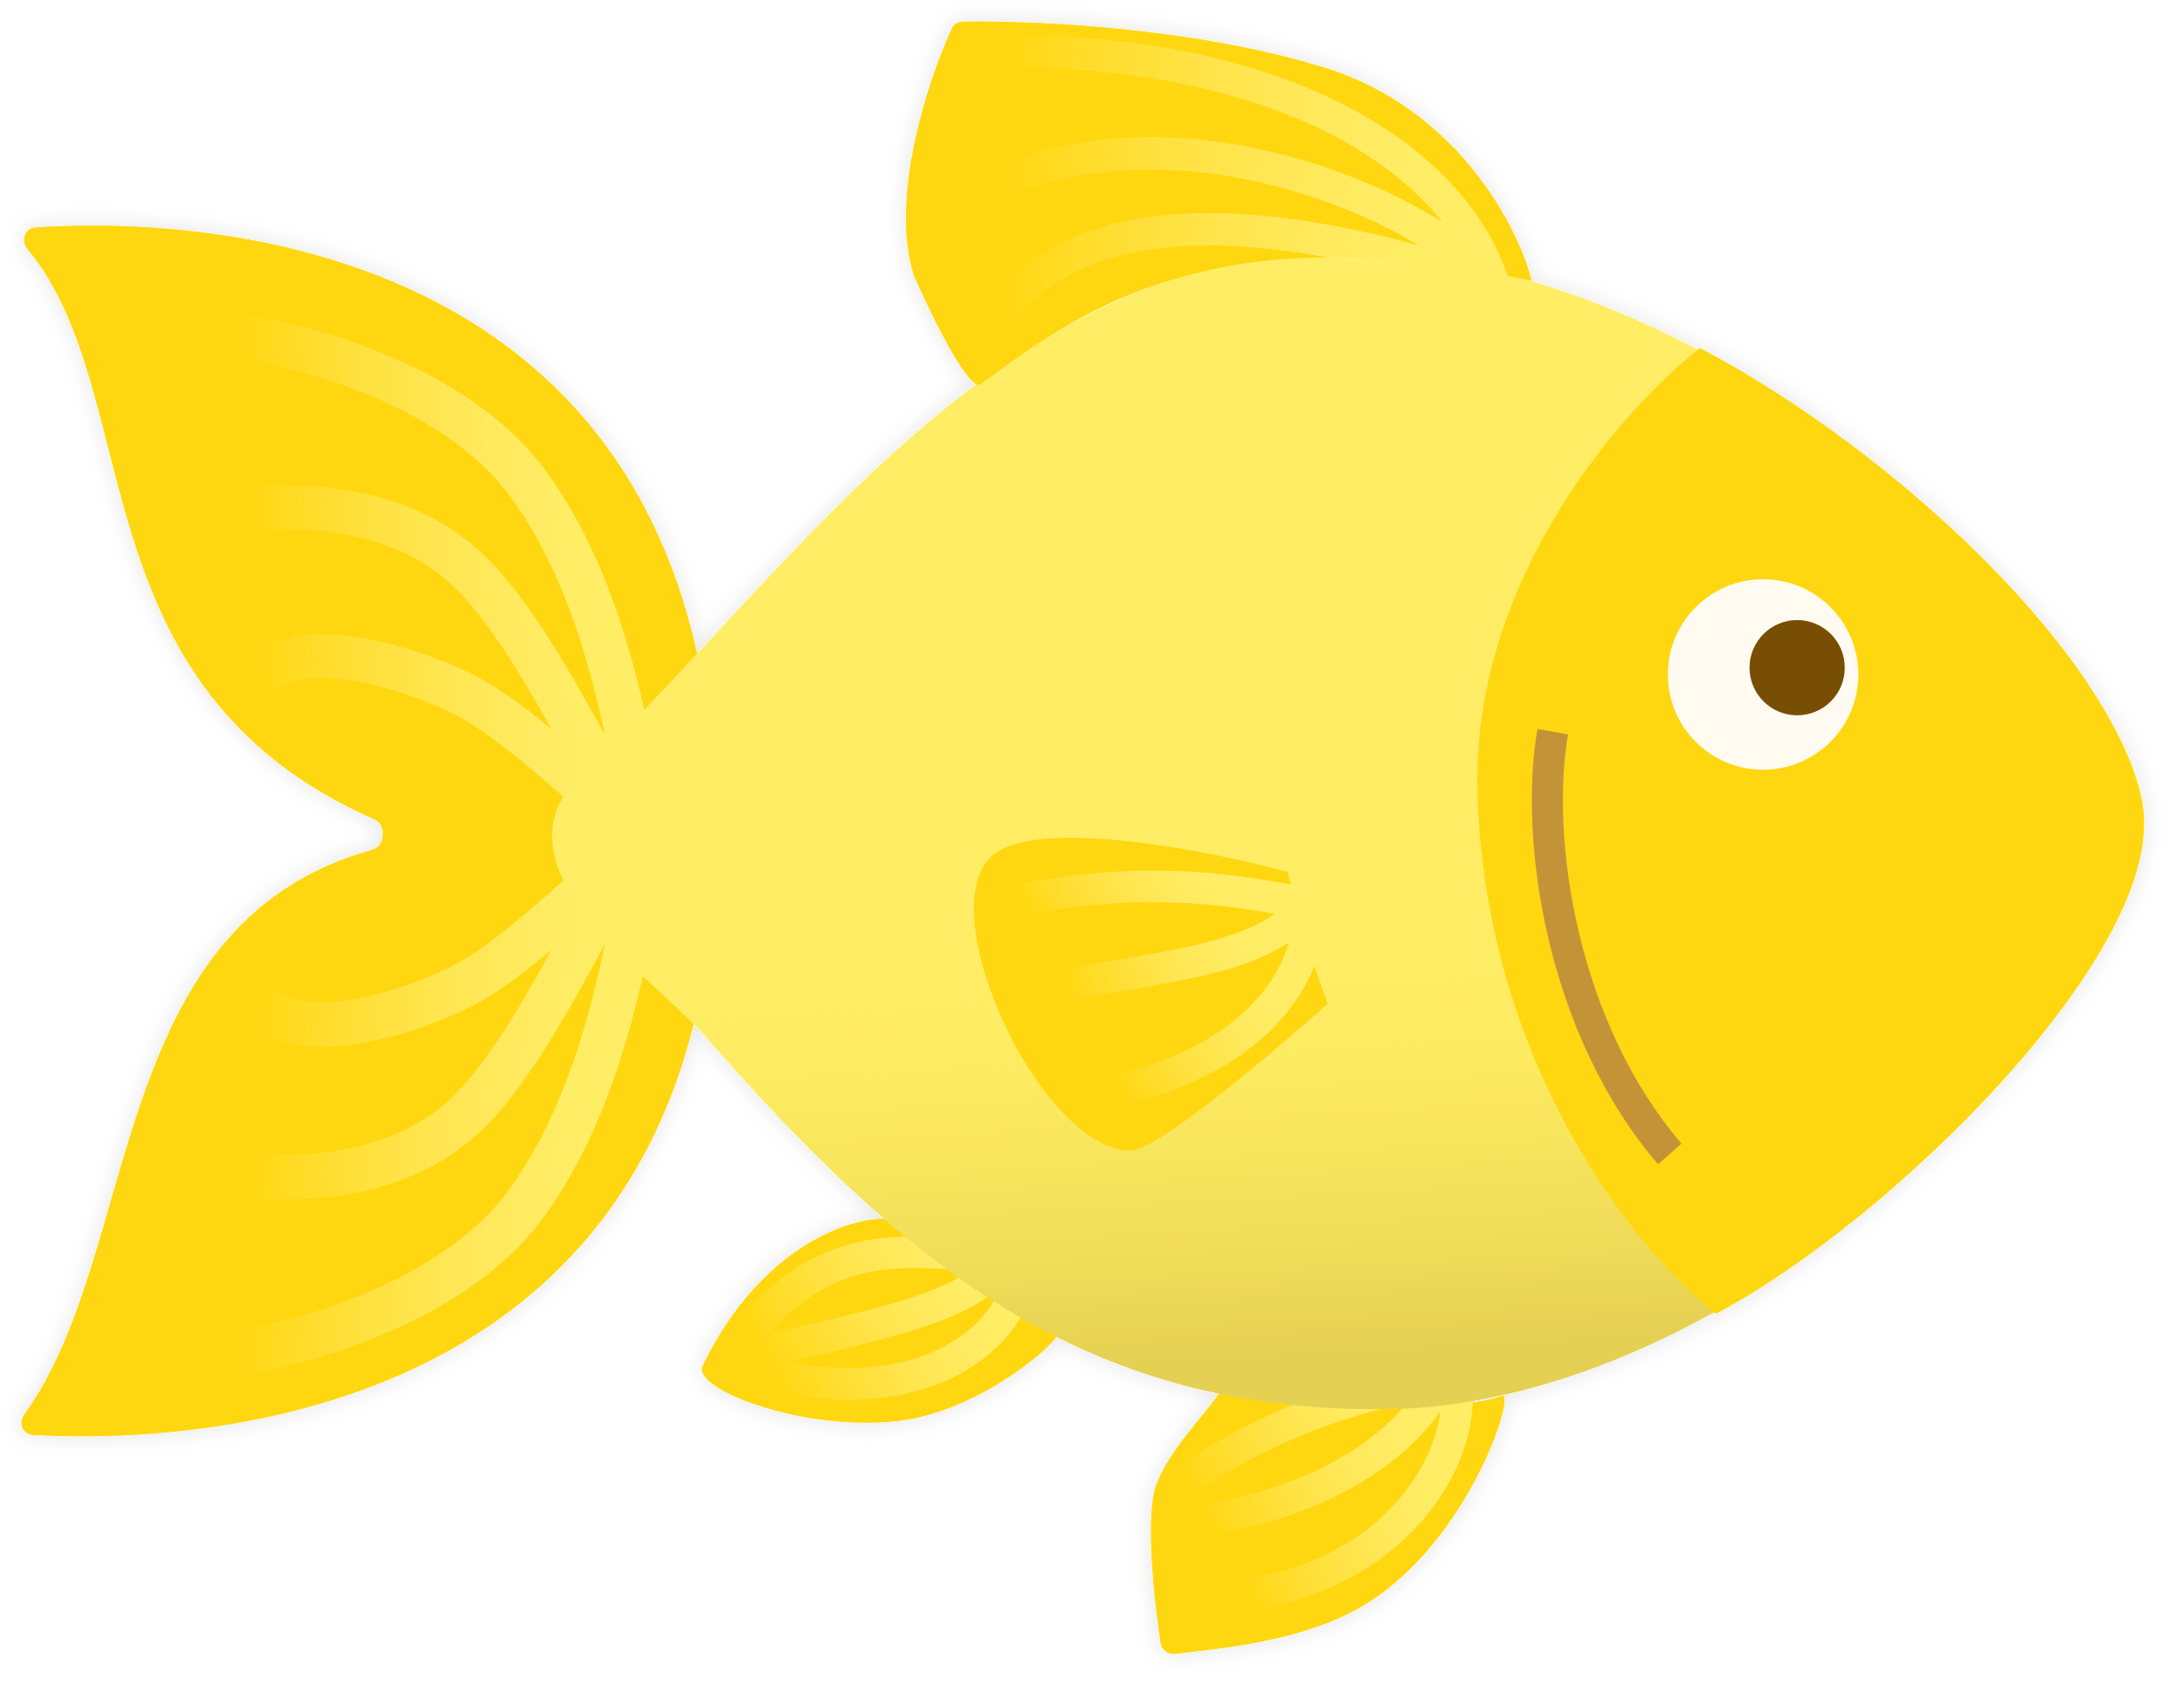
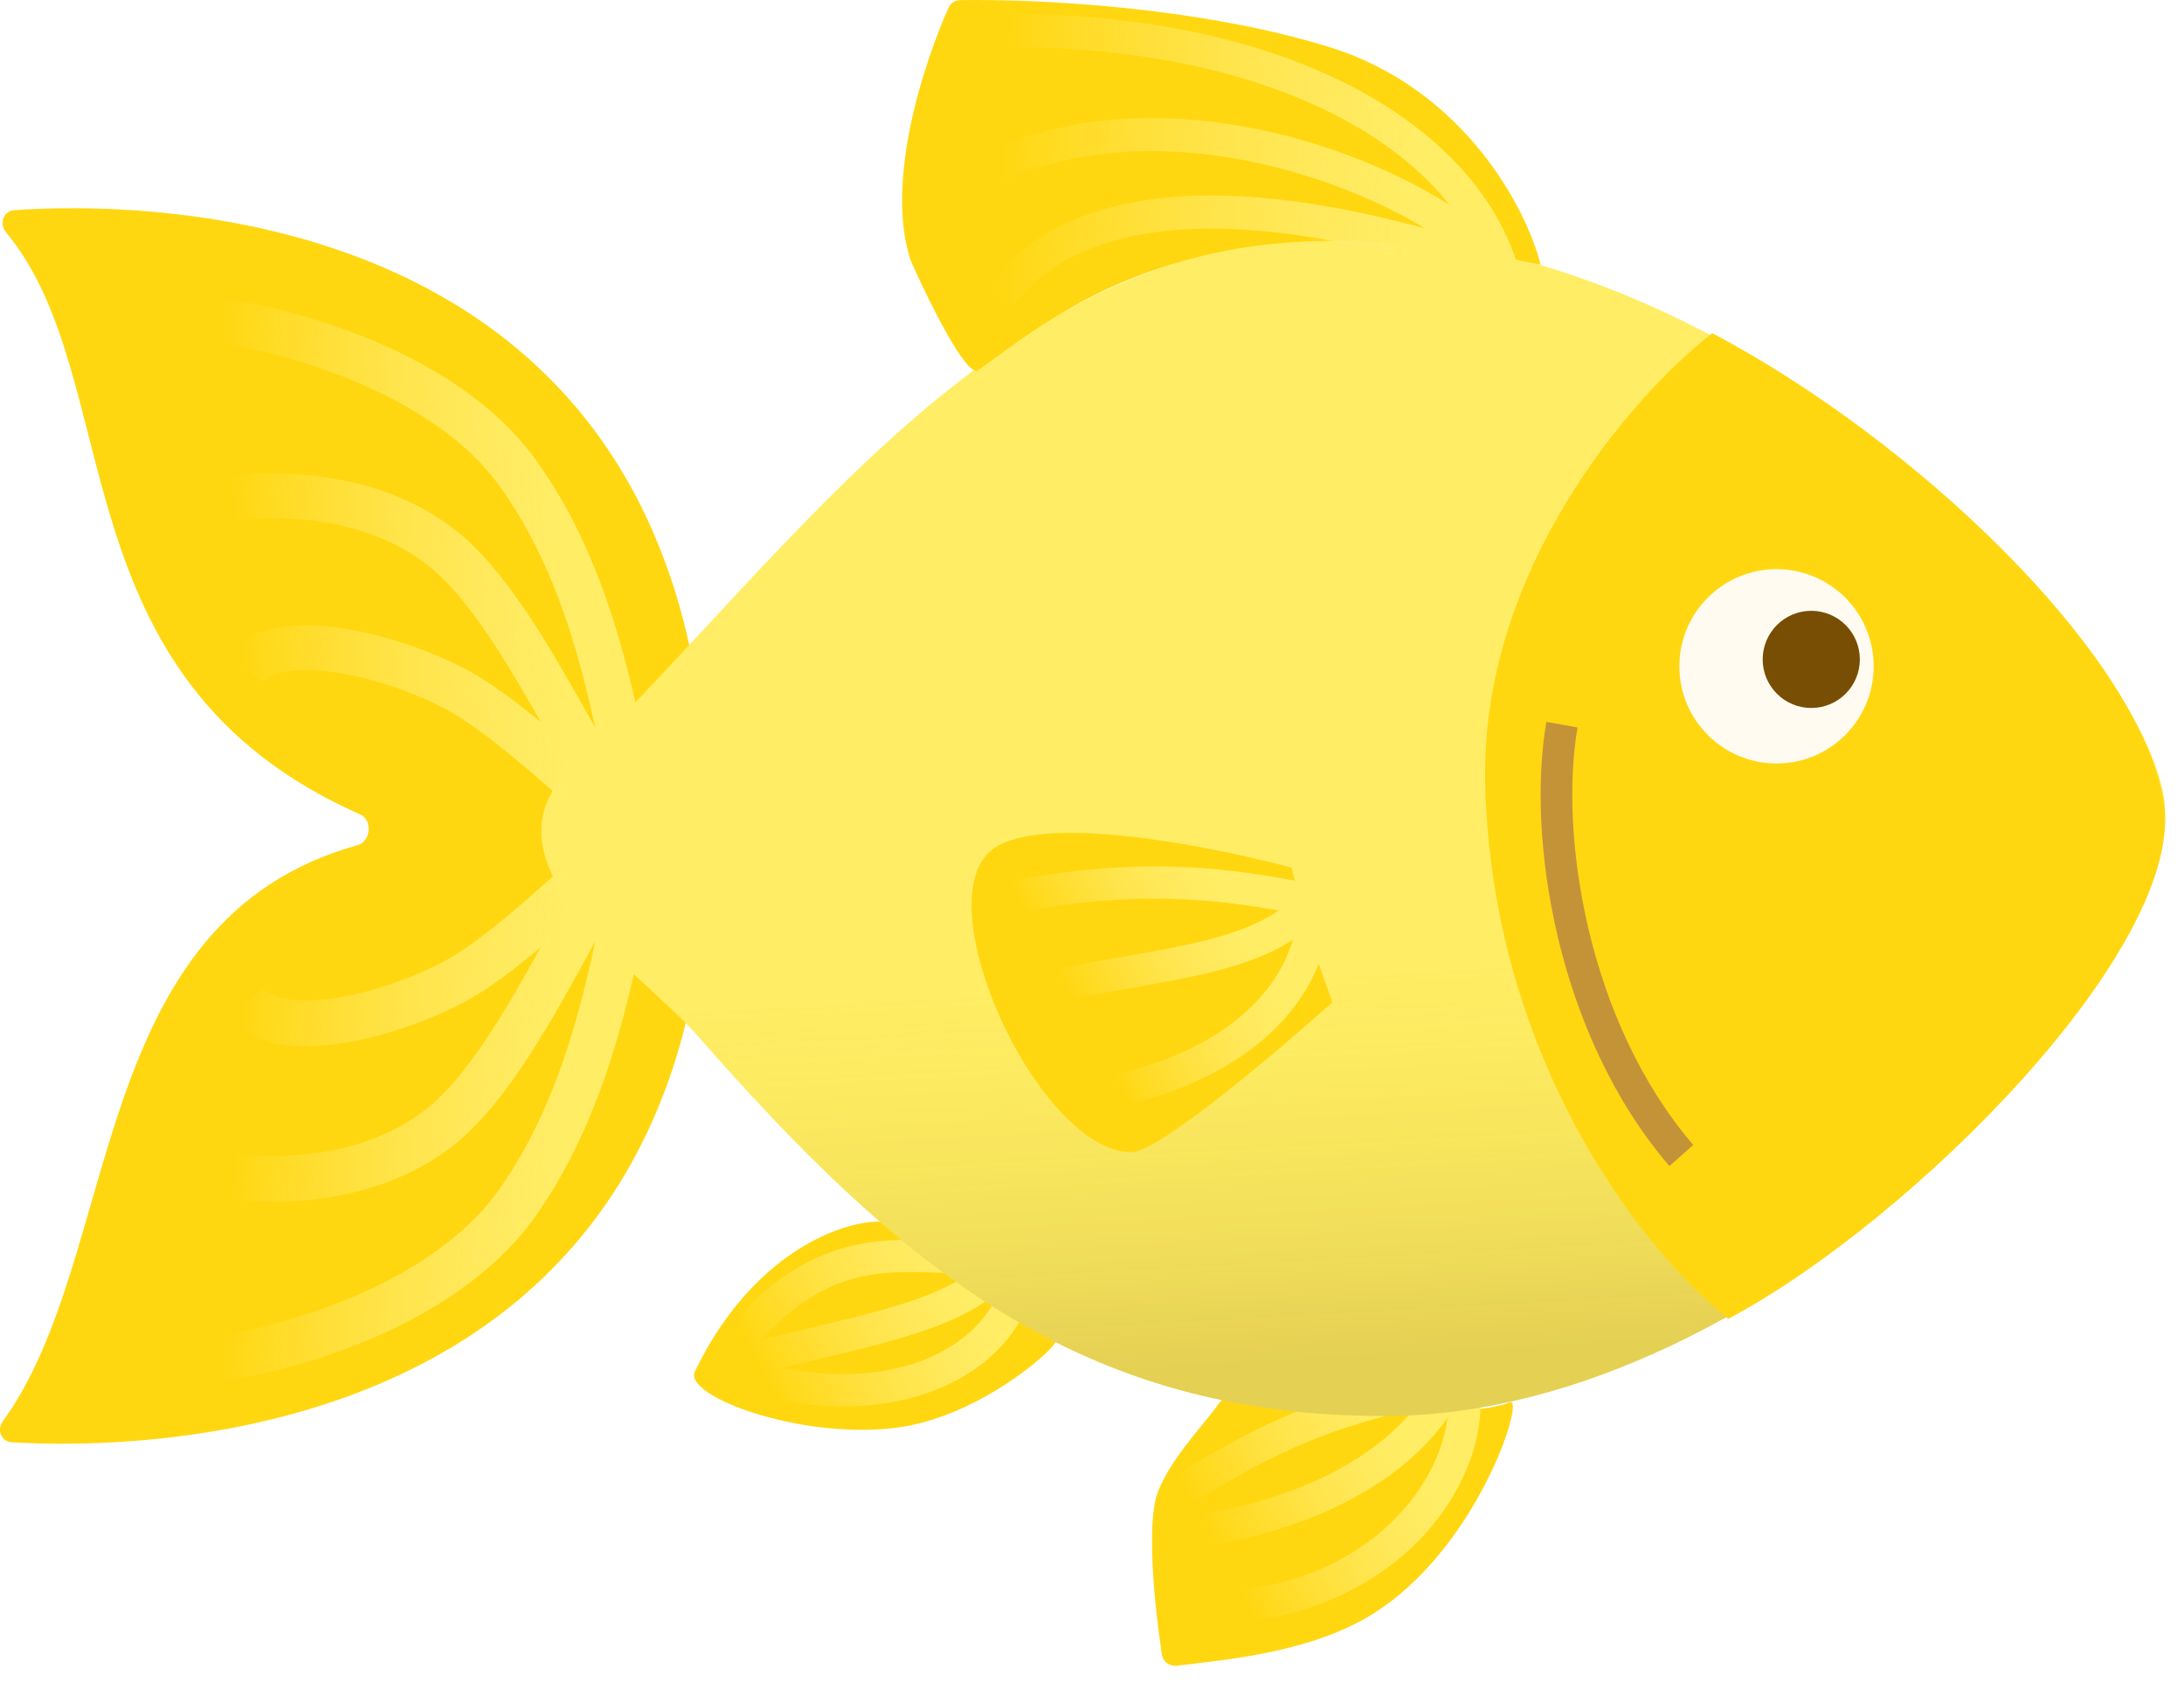
- <svg xmlns="http://www.w3.org/2000/svg" width="102" height="79" viewBox="0 0 102 79" fill="none">
-   <g filter="url(#filter0_d_84_2241)">
-     <path d="M70.136 65.194C68.177 65.994 61.107 65.626 57.256 64.956C57.007 64.913 56.752 65.337 56.599 65.536C55.941 66.398 54.52 67.926 54.001 69.342C53.484 70.751 53.867 74.587 54.202 76.754C54.253 77.079 54.564 77.297 54.893 77.254C56.861 77 60.812 76.715 63.712 74.972C68.642 72.009 70.862 64.898 70.136 65.194Z" fill="#FFD710" />
-     <path d="M56.604 75.388C61.554 75.148 64.942 73.016 66.869 70.474C67.827 69.21 68.424 67.843 68.665 66.563C68.903 65.295 68.802 64.053 68.282 63.09L67.822 62.238L67.123 62.907C66.084 63.902 65.101 64.074 63.134 64.656C61.193 65.229 58.566 66.152 54.59 68.703L55.387 69.944C59.229 67.479 61.725 66.61 63.551 66.07C64.38 65.826 65.129 65.638 65.83 65.38C65.194 66.209 64.309 67.019 63.169 67.75C61.065 69.1 58.138 70.148 54.474 70.507L54.617 71.975C58.477 71.597 61.636 70.487 63.966 68.992C65.374 68.089 66.495 67.033 67.275 65.901C67.26 66.028 67.24 66.158 67.215 66.29C67.019 67.329 66.524 68.487 65.693 69.583C64.042 71.762 61.066 73.695 56.532 73.915L56.604 75.388Z" fill="url(#paint0_linear_84_2241)" />
-     <path d="M1.126 66.065C6.637 58.519 4.879 43.156 17.379 39.688C17.981 39.521 18.066 38.536 17.495 38.284C3.414 32.077 6.917 18.409 1.274 11.632C0.957 11.251 1.15 10.656 1.647 10.621C7.611 10.206 33.41 10.074 33.41 38.915C33.41 67.416 7.258 67.375 1.528 67.024C1.052 66.995 0.847 66.447 1.126 66.065Z" fill="#FFD710" />
-     <path d="M32.814 63.786C35.449 58.331 39.598 56.859 41.354 56.926C41.446 56.929 41.534 56.961 41.611 57.011C43.402 58.192 43.407 58.986 49.311 62.414C49.527 62.54 45.926 65.912 41.933 66.374C37.548 66.882 32.275 64.902 32.814 63.786Z" fill="#FFD710" />
-     <path d="M33.712 64.294C38.933 66.107 42.94 65.45 45.459 63.796C47.904 62.191 49.059 59.488 47.967 57.466L47.507 56.615L46.807 57.284C46.418 57.657 45.873 57.795 44.986 57.808C44.543 57.814 44.071 57.791 43.521 57.773C42.983 57.755 42.393 57.743 41.771 57.78C40.518 57.855 39.13 58.127 37.683 58.94C36.239 59.75 34.782 61.072 33.345 63.181L33.954 63.596L33.954 63.597L33.712 64.294ZM45.414 59.268C44.723 59.785 43.747 60.227 42.477 60.638C41.297 61.02 39.941 61.354 38.455 61.708C37.624 61.906 36.755 62.112 35.865 62.333C36.742 61.349 37.594 60.681 38.405 60.226C39.608 59.55 40.765 59.318 41.859 59.253C42.411 59.22 42.946 59.23 43.472 59.247C43.986 59.264 44.518 59.29 45.008 59.283C45.142 59.281 45.278 59.276 45.414 59.268ZM44.65 62.563C42.986 63.655 40.363 64.317 36.816 63.618C37.488 63.455 38.15 63.298 38.797 63.143C40.277 62.79 41.688 62.444 42.931 62.042C44.399 61.566 45.755 60.975 46.721 60.102C46.433 60.934 45.773 61.826 44.65 62.563Z" fill="url(#paint1_linear_84_2241)" />
-     <path d="M62.824 11.803C46.786 11.803 37.901 25.601 27.133 36.17C22.696 40.525 30.427 45.553 32.883 48.352C42.191 58.964 50.44 65.915 64.593 65.82C82.198 65.701 100.138 46.151 100.138 38.224C100.138 31.179 81.262 11.804 62.824 11.803Z" fill="#FFED65" />
-     <path d="M62.824 11.803C46.786 11.803 37.901 25.601 27.133 36.17C22.696 40.525 30.427 45.553 32.883 48.352C42.191 58.964 50.44 65.915 64.593 65.82C82.198 65.701 100.138 46.151 100.138 38.224C100.138 31.179 81.262 11.804 62.824 11.803Z" fill="url(#paint2_linear_84_2241)" fill-opacity="0.2" />
-     <path d="M42.671 12.851C41.54 9.246 43.297 3.872 44.442 1.336C44.532 1.138 44.73 1.011 44.954 1.007C48.312 0.944 55.833 1.286 61.865 3.154C68.125 5.094 70.949 10.696 71.54 13.12C69.079 12.597 62.551 11.292 56.697 12.566C51.125 13.778 48.038 16.341 45.814 17.93C45.185 18.503 42.738 13.062 42.671 12.851Z" fill="#FFD710" />
-     <path d="M69.004 36.895C68.769 27.104 75.689 19.152 79.4 16.252C88.631 21.118 98.886 30.85 100.064 37.633C101.217 44.268 88.484 56.949 80.133 61.372C75.884 57.981 69.297 49.134 69.004 36.895Z" fill="#FFD710" />
-     <path d="M5.449 14.555C6.499 14.31 7.99 14.287 9.646 14.449C11.323 14.614 13.248 14.978 15.194 15.561C19.047 16.714 23.166 18.781 25.524 22.038C27.8 25.183 29.022 28.818 29.815 31.989C30.212 33.576 30.508 35.072 30.768 36.33C31.035 37.617 31.256 38.608 31.505 39.284L29.865 40.401L29.403 39.99C28.306 39.009 27.082 37.881 25.801 36.768C24.348 35.506 22.944 34.373 21.826 33.7C20.69 33.017 18.756 32.237 16.893 31.874C15.964 31.693 15.105 31.626 14.401 31.701C13.687 31.776 13.248 31.984 13.005 32.239L11.522 30.831C12.23 30.088 13.216 29.772 14.184 29.67C15.162 29.566 16.24 29.666 17.286 29.87C19.372 30.276 21.532 31.139 22.883 31.951C23.764 32.481 24.757 33.23 25.763 34.057C25.736 34.008 25.709 33.96 25.681 33.912C24.131 31.174 22.497 28.491 20.813 27.06C19.061 25.572 16.73 24.885 14.361 24.747C11.992 24.61 9.689 25.028 8.098 25.639L7.362 23.733C9.232 23.015 11.828 22.554 14.48 22.708C17.132 22.863 19.944 23.639 22.14 25.505C24.15 27.213 25.953 30.238 27.464 32.908C27.736 33.388 27.999 33.858 28.254 34.312C28.125 33.721 27.985 33.11 27.828 32.484C27.06 29.411 25.916 26.069 23.864 23.234C21.893 20.511 18.285 18.619 14.605 17.517C12.784 16.971 10.99 16.633 9.445 16.482C7.879 16.328 6.646 16.374 5.916 16.544L5.449 14.555Z" fill="url(#paint3_linear_84_2241)" />
-     <path d="M47.105 1.635C53.49 1.635 58.794 2.863 62.769 4.895C66.739 6.924 69.431 9.784 70.466 13.062L70.906 14.455L69.547 14.019C67.265 13.287 62.922 11.911 58.507 11.552C54.049 11.19 49.791 11.886 47.386 14.981L46.237 14.035C49.129 10.315 54.067 9.673 58.622 10.043C61.352 10.264 64.043 10.858 66.255 11.456C64.362 10.315 61.874 9.242 59.115 8.582C54.478 7.472 49.255 7.572 44.993 10.305L44.215 9.019C48.929 5.997 54.595 5.945 59.449 7.107C62.472 7.831 65.251 9.043 67.356 10.37C66.132 8.819 64.38 7.409 62.114 6.251C58.386 4.345 53.317 3.15 47.105 3.15V1.635Z" fill="url(#paint4_linear_84_2241)" />
-     <path d="M5.449 64.335C6.499 64.586 7.99 64.61 9.646 64.444C11.323 64.275 13.248 63.902 15.194 63.305C19.047 62.123 23.166 60.006 25.524 56.67C27.8 53.448 29.022 49.724 29.815 46.476C30.212 44.85 30.508 43.318 30.768 42.029C31.035 40.71 31.256 39.696 31.505 39.003L29.865 37.859L29.403 38.28C28.306 39.284 27.082 40.44 25.801 41.58C24.348 42.873 22.944 44.034 21.826 44.723C20.69 45.422 18.756 46.221 16.893 46.593C15.964 46.779 15.105 46.848 14.401 46.771C13.687 46.694 13.248 46.481 13.005 46.22L11.522 47.662C12.23 48.423 13.216 48.746 14.184 48.852C15.162 48.958 16.24 48.856 17.286 48.647C19.372 48.23 21.532 47.347 22.883 46.515C23.764 45.972 24.757 45.204 25.763 44.358C25.736 44.407 25.709 44.456 25.681 44.506C24.131 47.311 22.497 50.059 20.813 51.525C19.061 53.05 16.73 53.753 14.361 53.894C11.992 54.035 9.689 53.607 8.098 52.981L7.362 54.933C9.232 55.669 11.828 56.141 14.48 55.983C17.132 55.825 19.944 55.03 22.14 53.117C24.15 51.368 25.953 48.269 27.464 45.535C27.736 45.043 27.999 44.561 28.254 44.096C28.125 44.701 27.985 45.327 27.828 45.969C27.06 49.116 25.916 52.54 23.864 55.445C21.893 58.234 18.285 60.172 14.605 61.301C12.784 61.86 10.99 62.206 9.445 62.361C7.879 62.519 6.646 62.472 5.916 62.298L5.449 64.335Z" fill="url(#paint5_linear_84_2241)" />
-     <path d="M73.232 34.302C72.817 36.688 72.91 40.044 73.735 43.533C74.558 47.019 76.099 50.582 78.531 53.415L77.438 54.382C74.816 51.327 73.188 47.53 72.324 43.877C71.462 40.227 71.349 36.664 71.804 34.046L73.232 34.302Z" fill="#C49338" />
-     <path d="M86.791 31.504C86.791 33.961 84.8 35.952 82.343 35.952C79.886 35.952 77.894 33.961 77.894 31.504C77.894 29.047 79.886 27.055 82.343 27.055C84.8 27.055 86.791 29.047 86.791 31.504Z" fill="#FFFBF1" />
-     <path d="M46.491 39.849C48.79 38.21 56.549 39.751 60.141 40.726C60.141 40.726 60.621 42.709 61.004 43.957C61.358 45.113 62.009 46.883 62.009 46.883C59.663 48.98 54.077 53.746 52.813 53.746C48.535 53.746 43.245 42.162 46.491 39.849Z" fill="#FFD710" />
-     <path d="M50.979 51.906C58.262 50.692 61.941 46.66 61.941 42.224L61.941 41.59L61.314 41.495C59.122 41.162 54.103 39.801 46.564 41.504L46.889 42.943C52.743 41.621 56.953 42.224 59.547 42.683C58.532 43.371 57.294 43.802 55.747 44.159C54.663 44.409 53.459 44.616 52.095 44.856C50.738 45.096 49.239 45.366 47.597 45.739L47.924 47.177C49.528 46.813 50.997 46.548 52.351 46.309C53.698 46.072 54.948 45.857 56.079 45.596C57.625 45.24 59.007 44.784 60.202 44.017C59.356 46.853 56.423 49.503 50.736 50.451L50.979 51.906Z" fill="url(#paint6_linear_84_2241)" />
-     <path d="M86.157 31.186C86.157 32.414 85.162 33.41 83.933 33.41C82.705 33.41 81.709 32.414 81.709 31.186C81.709 29.958 82.705 28.962 83.933 28.962C85.162 28.962 86.157 29.958 86.157 31.186Z" fill="#774E03" />
-   </g>
+ <svg xmlns="http://www.w3.org/2000/svg" width="100" height="77" viewBox="0 0 100 77" fill="none">
+   <path d="M69.136 64.194C67.177 64.994 60.107 64.626 56.256 63.956C56.007 63.913 55.752 64.337 55.599 64.536C54.941 65.398 53.52 66.926 53.001 68.342C52.484 69.751 52.867 73.587 53.202 75.754C53.253 76.079 53.564 76.297 53.893 76.254C55.861 76 59.812 75.715 62.712 73.972C67.642 71.009 69.862 63.898 69.136 64.194Z" fill="#FFD710" />
+   <path d="M55.604 74.388C60.554 74.148 63.943 72.016 65.869 69.474C66.827 68.21 67.424 66.843 67.665 65.563C67.903 64.295 67.802 63.053 67.282 62.09L66.822 61.238L66.123 61.907C65.084 62.902 64.101 63.074 62.134 63.656C60.193 64.229 57.566 65.152 53.59 67.703L54.387 68.944C58.229 66.479 60.725 65.61 62.551 65.07C63.38 64.826 64.129 64.638 64.83 64.38C64.194 65.209 63.309 66.019 62.169 66.75C60.065 68.1 57.138 69.148 53.474 69.507L53.617 70.975C57.477 70.597 60.636 69.487 62.966 67.992C64.374 67.089 65.495 66.033 66.275 64.901C66.26 65.028 66.24 65.158 66.215 65.29C66.019 66.329 65.524 67.487 64.693 68.583C63.042 70.762 60.066 72.695 55.532 72.915L55.604 74.388Z" fill="url(#paint0_linear_84_2241)" />
+   <path d="M0.126 65.065C5.637 57.519 3.879 42.156 16.379 38.688C16.981 38.521 17.066 37.536 16.495 37.284C2.414 31.077 5.917 17.409 0.274 10.632C-0.043 10.251 0.15 9.656 0.647 9.621C6.611 9.206 32.41 9.074 32.41 37.915C32.41 66.416 6.258 66.375 0.528 66.024C0.052 65.995 -0.153 65.447 0.126 65.065Z" fill="#FFD710" />
+   <path d="M31.814 62.786C34.449 57.331 38.598 55.859 40.354 55.926C40.446 55.929 40.534 55.961 40.611 56.011C42.402 57.192 42.407 57.986 48.311 61.414C48.527 61.54 44.926 64.912 40.933 65.374C36.548 65.882 31.275 63.902 31.814 62.786Z" fill="#FFD710" />
+   <path d="M32.712 63.294C37.933 65.107 41.94 64.45 44.459 62.796C46.904 61.191 48.059 58.488 46.967 56.466L46.507 55.615L45.807 56.284C45.418 56.657 44.873 56.795 43.986 56.808C43.543 56.814 43.071 56.791 42.521 56.773C41.983 56.755 41.393 56.743 40.771 56.78C39.518 56.855 38.13 57.127 36.683 57.94C35.239 58.75 33.782 60.072 32.345 62.181L32.954 62.596L32.954 62.597L32.712 63.294ZM44.414 58.268C43.723 58.785 42.747 59.227 41.477 59.638C40.297 60.02 38.941 60.354 37.455 60.708C36.624 60.906 35.755 61.112 34.865 61.333C35.742 60.349 36.594 59.681 37.405 59.226C38.608 58.55 39.765 58.318 40.859 58.253C41.411 58.22 41.946 58.23 42.472 58.247C42.986 58.264 43.518 58.29 44.008 58.283C44.142 58.281 44.278 58.276 44.414 58.268ZM43.65 61.563C41.986 62.655 39.363 63.317 35.816 62.618C36.488 62.455 37.15 62.298 37.797 62.143C39.277 61.79 40.688 61.444 41.931 61.042C43.399 60.566 44.755 59.975 45.721 59.102C45.433 59.934 44.773 60.826 43.65 61.563Z" fill="url(#paint1_linear_84_2241)" />
+   <path d="M61.824 10.803C45.786 10.803 36.901 24.601 26.133 35.17C21.696 39.525 29.427 44.553 31.883 47.352C41.191 57.964 49.44 64.915 63.593 64.82C81.198 64.701 99.138 45.151 99.138 37.224C99.138 30.179 80.262 10.804 61.824 10.803Z" fill="#FFED65" />
+   <path d="M61.824 10.803C45.786 10.803 36.901 24.601 26.133 35.17C21.696 39.525 29.427 44.553 31.883 47.352C41.191 57.964 49.44 64.915 63.593 64.82C81.198 64.701 99.138 45.151 99.138 37.224C99.138 30.179 80.262 10.804 61.824 10.803Z" fill="url(#paint2_linear_84_2241)" fill-opacity="0.2" />
+   <path d="M41.671 11.851C40.54 8.246 42.297 2.872 43.442 0.336C43.532 0.138 43.73 0.011 43.954 0.007C47.312 -0.056 54.833 0.286 60.865 2.154C67.125 4.094 69.949 9.696 70.54 12.12C68.079 11.597 61.551 10.292 55.697 11.566C50.125 12.778 47.038 15.341 44.814 16.93C44.185 17.503 41.738 12.062 41.671 11.851Z" fill="#FFD710" />
+   <path d="M68.004 35.895C67.769 26.104 74.689 18.152 78.4 15.252C87.631 20.118 97.886 29.85 99.064 36.633C100.217 43.268 87.484 55.949 79.133 60.372C74.884 56.981 68.297 48.134 68.004 35.895Z" fill="#FFD710" />
+   <path d="M4.449 13.555C5.499 13.31 6.99 13.287 8.646 13.449C10.323 13.614 12.248 13.978 14.194 14.561C18.047 15.714 22.166 17.781 24.524 21.038C26.8 24.183 28.022 27.818 28.815 30.989C29.212 32.576 29.508 34.072 29.768 35.33C30.035 36.617 30.256 37.608 30.505 38.284L28.865 39.401L28.403 38.99C27.306 38.009 26.082 36.881 24.801 35.768C23.348 34.506 21.944 33.373 20.826 32.7C19.69 32.017 17.756 31.237 15.893 30.874C14.964 30.693 14.105 30.626 13.401 30.701C12.687 30.776 12.248 30.984 12.005 31.238L10.522 29.831C11.23 29.088 12.216 28.772 13.184 28.67C14.162 28.566 15.24 28.666 16.286 28.87C18.372 29.276 20.532 30.139 21.883 30.951C22.764 31.481 23.757 32.23 24.763 33.057C24.736 33.008 24.709 32.96 24.681 32.912C23.131 30.174 21.497 27.491 19.813 26.06C18.061 24.572 15.73 23.885 13.361 23.747C10.992 23.61 8.689 24.028 7.098 24.639L6.362 22.733C8.232 22.015 10.828 21.554 13.48 21.708C16.132 21.863 18.944 22.639 21.14 24.505C23.15 26.213 24.953 29.238 26.464 31.908C26.736 32.388 26.999 32.858 27.254 33.312C27.125 32.721 26.985 32.11 26.828 31.484C26.06 28.411 24.916 25.069 22.864 22.234C20.893 19.511 17.285 17.619 13.605 16.517C11.784 15.972 9.99 15.633 8.445 15.482C6.879 15.328 5.646 15.374 4.916 15.544L4.449 13.555Z" fill="url(#paint3_linear_84_2241)" />
+   <path d="M46.105 0.635C52.49 0.635 57.794 1.863 61.769 3.895C65.739 5.924 68.431 8.784 69.466 12.062L69.906 13.455L68.547 13.019C66.265 12.287 61.922 10.911 57.507 10.552C53.049 10.19 48.791 10.886 46.386 13.981L45.237 13.035C48.129 9.314 53.067 8.673 57.622 9.043C60.352 9.264 63.043 9.858 65.255 10.456C63.362 9.315 60.874 8.242 58.115 7.582C53.478 6.472 48.255 6.572 43.993 9.304L43.215 8.019C47.929 4.997 53.595 4.945 58.449 6.107C61.472 6.831 64.251 8.043 66.356 9.37C65.132 7.819 63.38 6.409 61.114 5.251C57.386 3.345 52.317 2.15 46.105 2.15V0.635Z" fill="url(#paint4_linear_84_2241)" />
+   <path d="M4.449 63.335C5.499 63.586 6.99 63.61 8.646 63.444C10.323 63.275 12.248 62.902 14.194 62.305C18.047 61.123 22.166 59.006 24.524 55.67C26.8 52.448 28.022 48.724 28.815 45.476C29.212 43.85 29.508 42.318 29.768 41.029C30.035 39.71 30.256 38.696 30.505 38.003L28.865 36.859L28.403 37.28C27.306 38.284 26.082 39.44 24.801 40.58C23.348 41.873 21.944 43.034 20.826 43.723C19.69 44.422 17.756 45.221 15.893 45.593C14.964 45.779 14.105 45.848 13.401 45.771C12.687 45.694 12.248 45.481 12.005 45.22L10.522 46.662C11.23 47.423 12.216 47.746 13.184 47.852C14.162 47.958 15.24 47.856 16.286 47.647C18.372 47.23 20.532 46.347 21.883 45.515C22.764 44.972 23.757 44.204 24.763 43.358C24.736 43.407 24.709 43.456 24.681 43.506C23.131 46.311 21.497 49.059 19.813 50.525C18.061 52.05 15.73 52.753 13.361 52.894C10.992 53.035 8.689 52.607 7.098 51.981L6.362 53.933C8.232 54.669 10.828 55.141 13.48 54.983C16.132 54.825 18.944 54.03 21.14 52.117C23.15 50.368 24.953 47.269 26.464 44.535C26.736 44.043 26.999 43.561 27.254 43.096C27.125 43.701 26.985 44.327 26.828 44.969C26.06 48.116 24.916 51.54 22.864 54.445C20.893 57.234 17.285 59.172 13.605 60.301C11.784 60.86 9.99 61.206 8.445 61.361C6.879 61.519 5.646 61.472 4.916 61.298L4.449 63.335Z" fill="url(#paint5_linear_84_2241)" />
+   <path d="M72.232 33.302C71.817 35.688 71.91 39.044 72.735 42.533C73.558 46.019 75.099 49.582 77.531 52.415L76.438 53.382C73.816 50.327 72.188 46.53 71.324 42.877C70.462 39.227 70.349 35.664 70.804 33.046L72.232 33.302Z" fill="#C49338" />
+   <path d="M85.791 30.504C85.791 32.961 83.8 34.952 81.343 34.952C78.886 34.952 76.894 32.961 76.894 30.504C76.894 28.047 78.886 26.055 81.343 26.055C83.8 26.055 85.791 28.047 85.791 30.504Z" fill="#FFFBF1" />
+   <path d="M45.491 38.849C47.79 37.21 55.549 38.751 59.141 39.726C59.141 39.726 59.621 41.709 60.004 42.957C60.358 44.113 61.009 45.883 61.009 45.883C58.663 47.98 53.077 52.746 51.813 52.746C47.535 52.746 42.245 41.162 45.491 38.849Z" fill="#FFD710" />
+   <path d="M49.979 50.906C57.262 49.692 60.941 45.66 60.941 41.224L60.941 40.59L60.314 40.495C58.122 40.162 53.103 38.801 45.564 40.504L45.889 41.943C51.743 40.621 55.953 41.224 58.547 41.683C57.532 42.371 56.294 42.802 54.747 43.159C53.663 43.409 52.459 43.616 51.095 43.856C49.738 44.096 48.239 44.366 46.597 44.739L46.924 46.177C48.528 45.813 49.997 45.548 51.351 45.309C52.698 45.072 53.948 44.857 55.079 44.596C56.625 44.24 58.007 43.784 59.202 43.017C58.356 45.853 55.423 48.503 49.736 49.451L49.979 50.906Z" fill="url(#paint6_linear_84_2241)" />
+   <path d="M85.157 30.186C85.157 31.414 84.162 32.41 82.933 32.41C81.705 32.41 80.709 31.414 80.709 30.186C80.709 28.958 81.705 27.962 82.933 27.962C84.162 27.962 85.157 28.958 85.157 30.186Z" fill="#774E03" />
  <defs>
-     <filter id="filter0_d_84_2241" x="0" y="0" width="101.139" height="78.26" filterUnits="userSpaceOnUse" color-interpolation-filters="sRGB">
-       <feFlood flood-opacity="0" result="BackgroundImageFix" />
-       <feColorMatrix in="SourceAlpha" type="matrix" values="0 0 0 0 0 0 0 0 0 0 0 0 0 0 0 0 0 0 127 0" result="hardAlpha" />
-       <feOffset />
-       <feGaussianBlur stdDeviation="0.5" />
-       <feComposite in2="hardAlpha" operator="out" />
-       <feColorMatrix type="matrix" values="0 0 0 0 0 0 0 0 0 0 0 0 0 0 0 0 0 0 0.1 0" />
-       <feBlend mode="normal" in2="BackgroundImageFix" result="effect1_dropShadow_84_2241" />
-       <feBlend mode="normal" in="SourceGraphic" in2="effect1_dropShadow_84_2241" result="shape" />
-     </filter>
-     <linearGradient id="paint0_linear_84_2241" x1="55.673" y1="69.921" x2="74.68" y2="59.754" gradientUnits="userSpaceOnUse">
+     <linearGradient id="paint0_linear_84_2241" x1="54.673" y1="68.921" x2="73.68" y2="58.754" gradientUnits="userSpaceOnUse">
      <stop stop-color="#FFF39C" stop-opacity="0" />
      <stop offset="0.457" stop-color="#FFED65" />
    </linearGradient>
-     <linearGradient id="paint1_linear_84_2241" x1="35.081" y1="62.276" x2="54.089" y2="52.109" gradientUnits="userSpaceOnUse">
+     <linearGradient id="paint1_linear_84_2241" x1="34.081" y1="61.276" x2="53.089" y2="51.109" gradientUnits="userSpaceOnUse">
      <stop stop-color="#FFF39C" stop-opacity="0" />
      <stop offset="0.457" stop-color="#FFED65" />
    </linearGradient>
-     <linearGradient id="paint2_linear_84_2241" x1="58" y1="63.5" x2="57" y2="45.5" gradientUnits="userSpaceOnUse">
+     <linearGradient id="paint2_linear_84_2241" x1="57" y1="62.5" x2="56" y2="44.5" gradientUnits="userSpaceOnUse">
      <stop stop-color="#7A5A08" />
      <stop offset="1" stop-color="#D9C617" stop-opacity="0" />
    </linearGradient>
-     <linearGradient id="paint3_linear_84_2241" x1="12.117" y1="34.398" x2="40.218" y2="32.921" gradientUnits="userSpaceOnUse">
+     <linearGradient id="paint3_linear_84_2241" x1="11.117" y1="33.398" x2="39.218" y2="31.921" gradientUnits="userSpaceOnUse">
      <stop stop-color="#FFF39C" stop-opacity="0" />
      <stop offset="0.524" stop-color="#FFED65" />
    </linearGradient>
-     <linearGradient id="paint4_linear_84_2241" x1="46.71" y1="10.616" x2="77.758" y2="11.801" gradientUnits="userSpaceOnUse">
+     <linearGradient id="paint4_linear_84_2241" x1="45.71" y1="9.616" x2="76.758" y2="10.801" gradientUnits="userSpaceOnUse">
      <stop stop-color="#FFF39C" stop-opacity="0" />
      <stop offset="0.615" stop-color="#FFED65" />
    </linearGradient>
-     <linearGradient id="paint5_linear_84_2241" x1="12.117" y1="44.008" x2="40.222" y2="45.45" gradientUnits="userSpaceOnUse">
+     <linearGradient id="paint5_linear_84_2241" x1="11.117" y1="43.008" x2="39.222" y2="44.45" gradientUnits="userSpaceOnUse">
      <stop stop-color="#FFF39C" stop-opacity="0" />
      <stop offset="0.524" stop-color="#FFED65" />
    </linearGradient>
-     <linearGradient id="paint6_linear_84_2241" x1="49.244" y1="48.705" x2="68.251" y2="38.537" gradientUnits="userSpaceOnUse">
+     <linearGradient id="paint6_linear_84_2241" x1="48.244" y1="47.705" x2="67.251" y2="37.537" gradientUnits="userSpaceOnUse">
      <stop offset="0.077" stop-color="#FFF39C" stop-opacity="0" />
      <stop offset="0.457" stop-color="#FFED65" />
    </linearGradient>
  </defs>
</svg>
